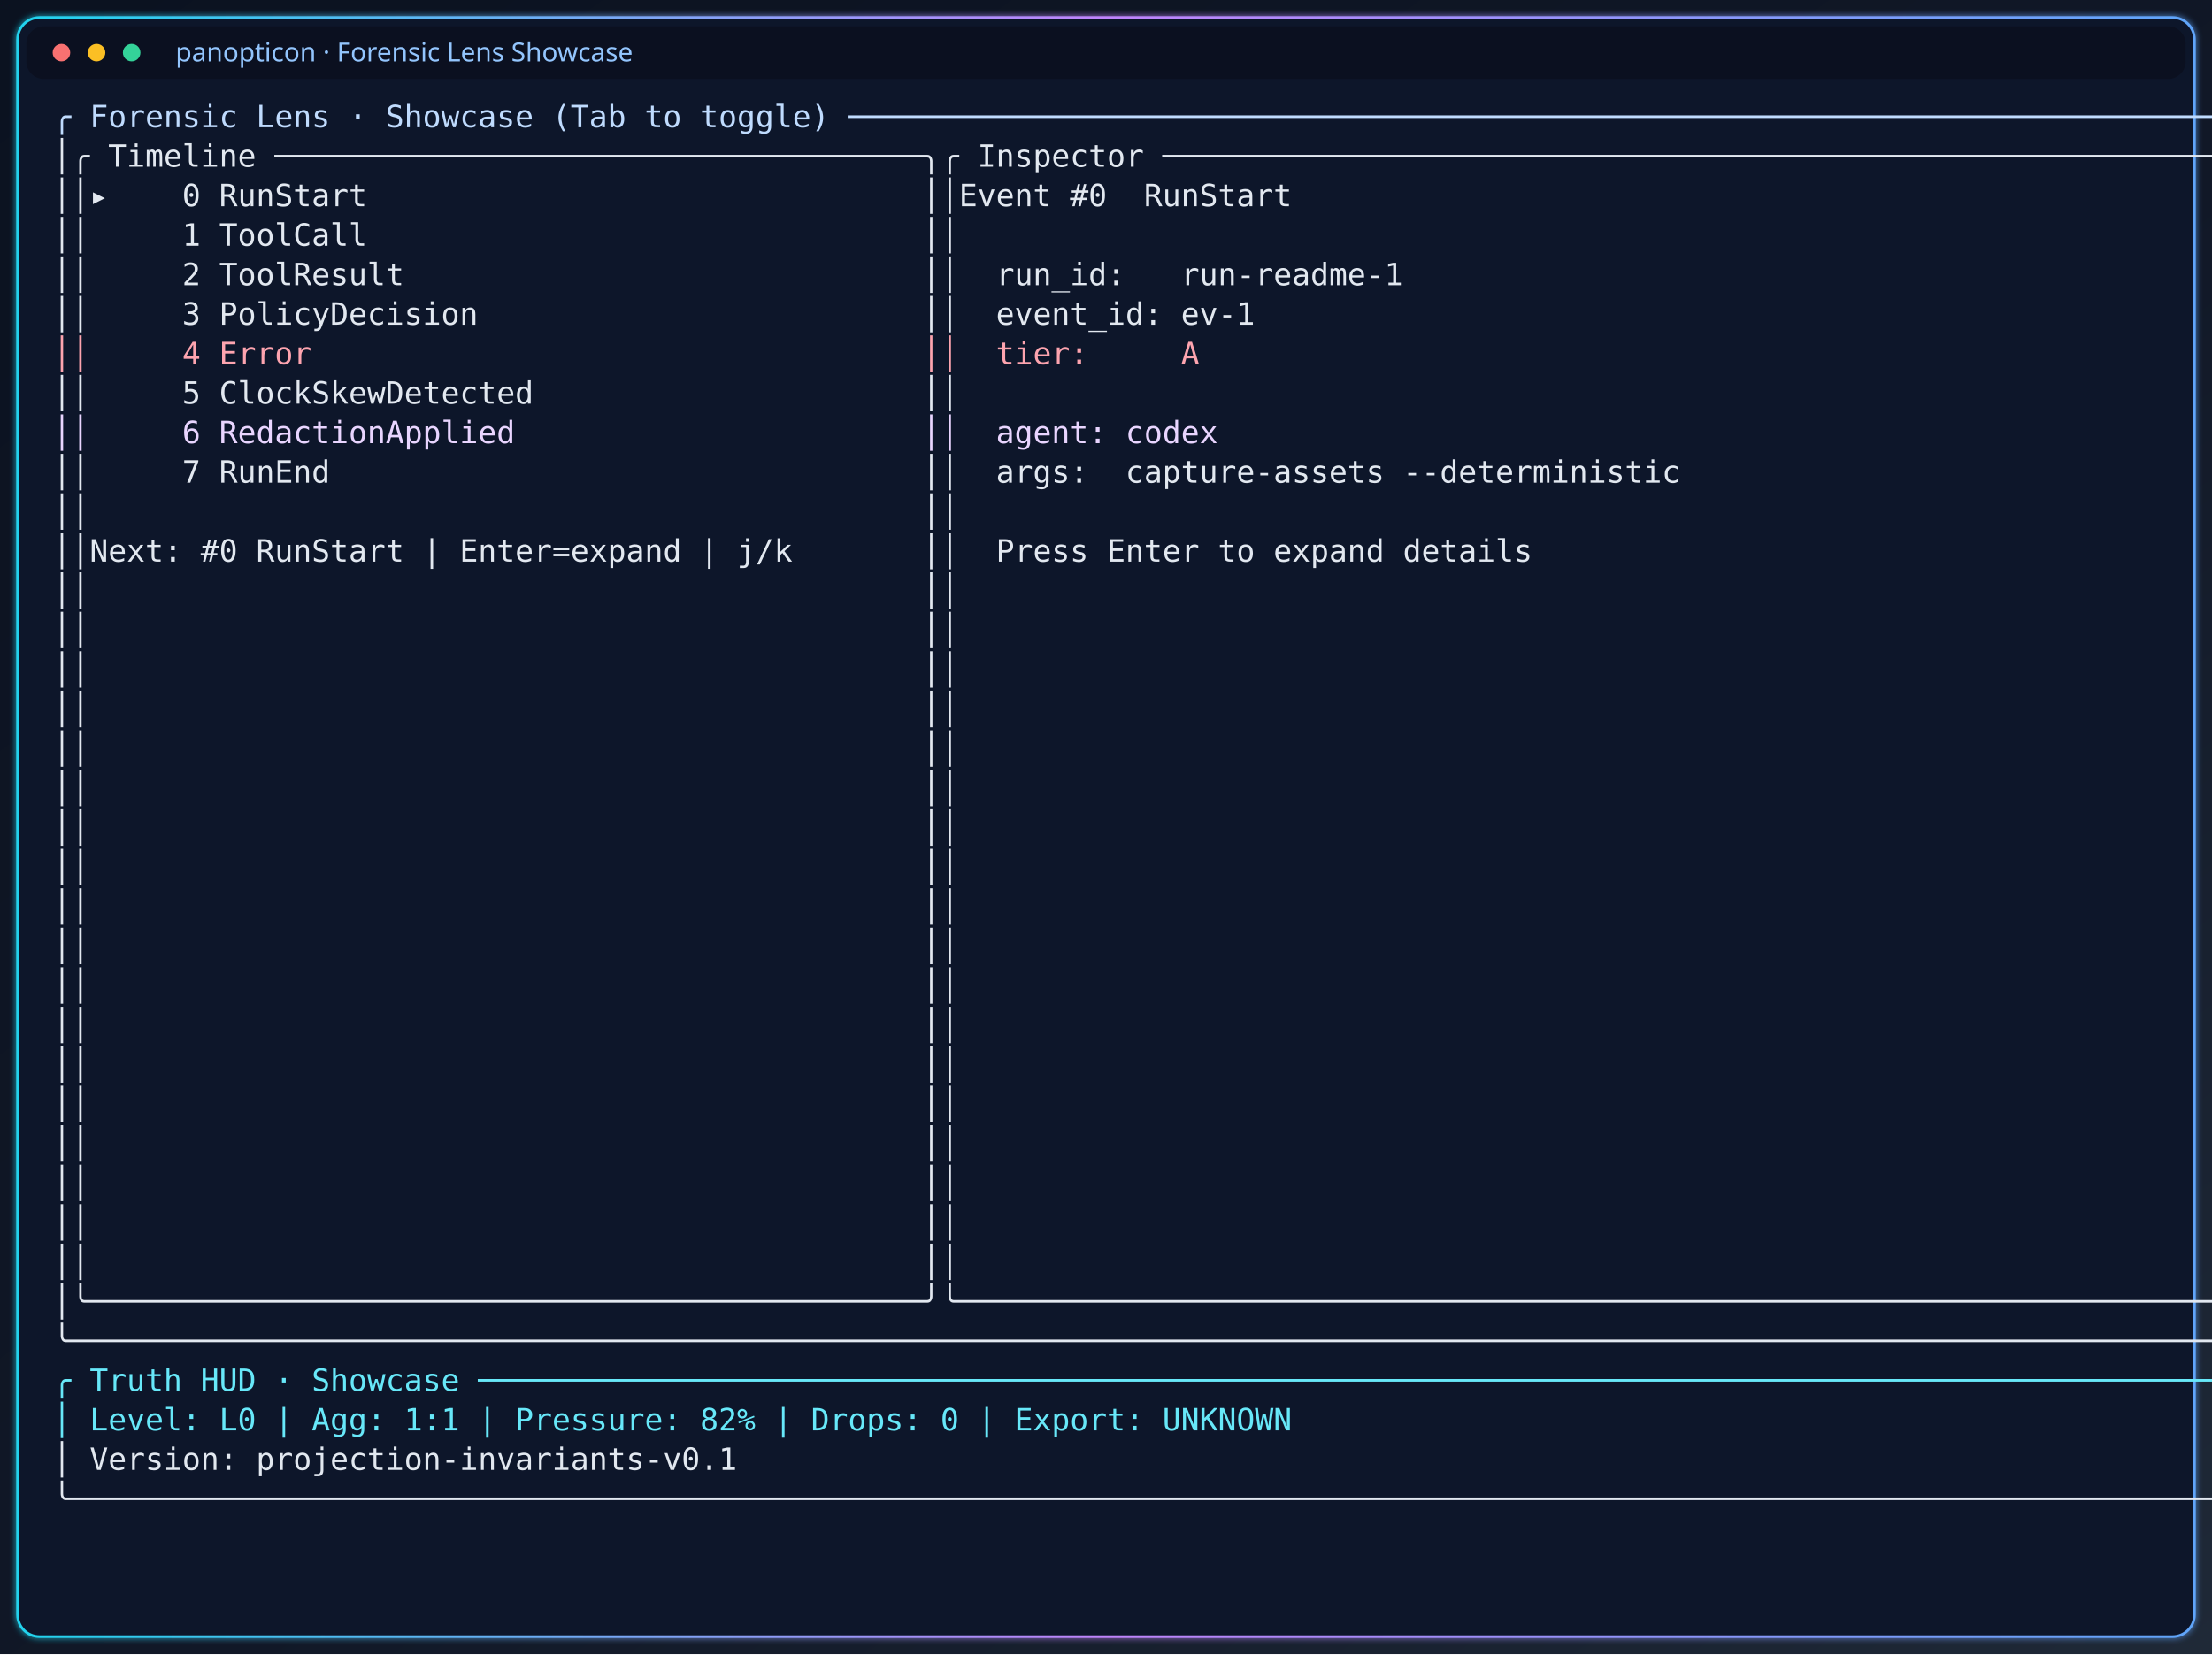
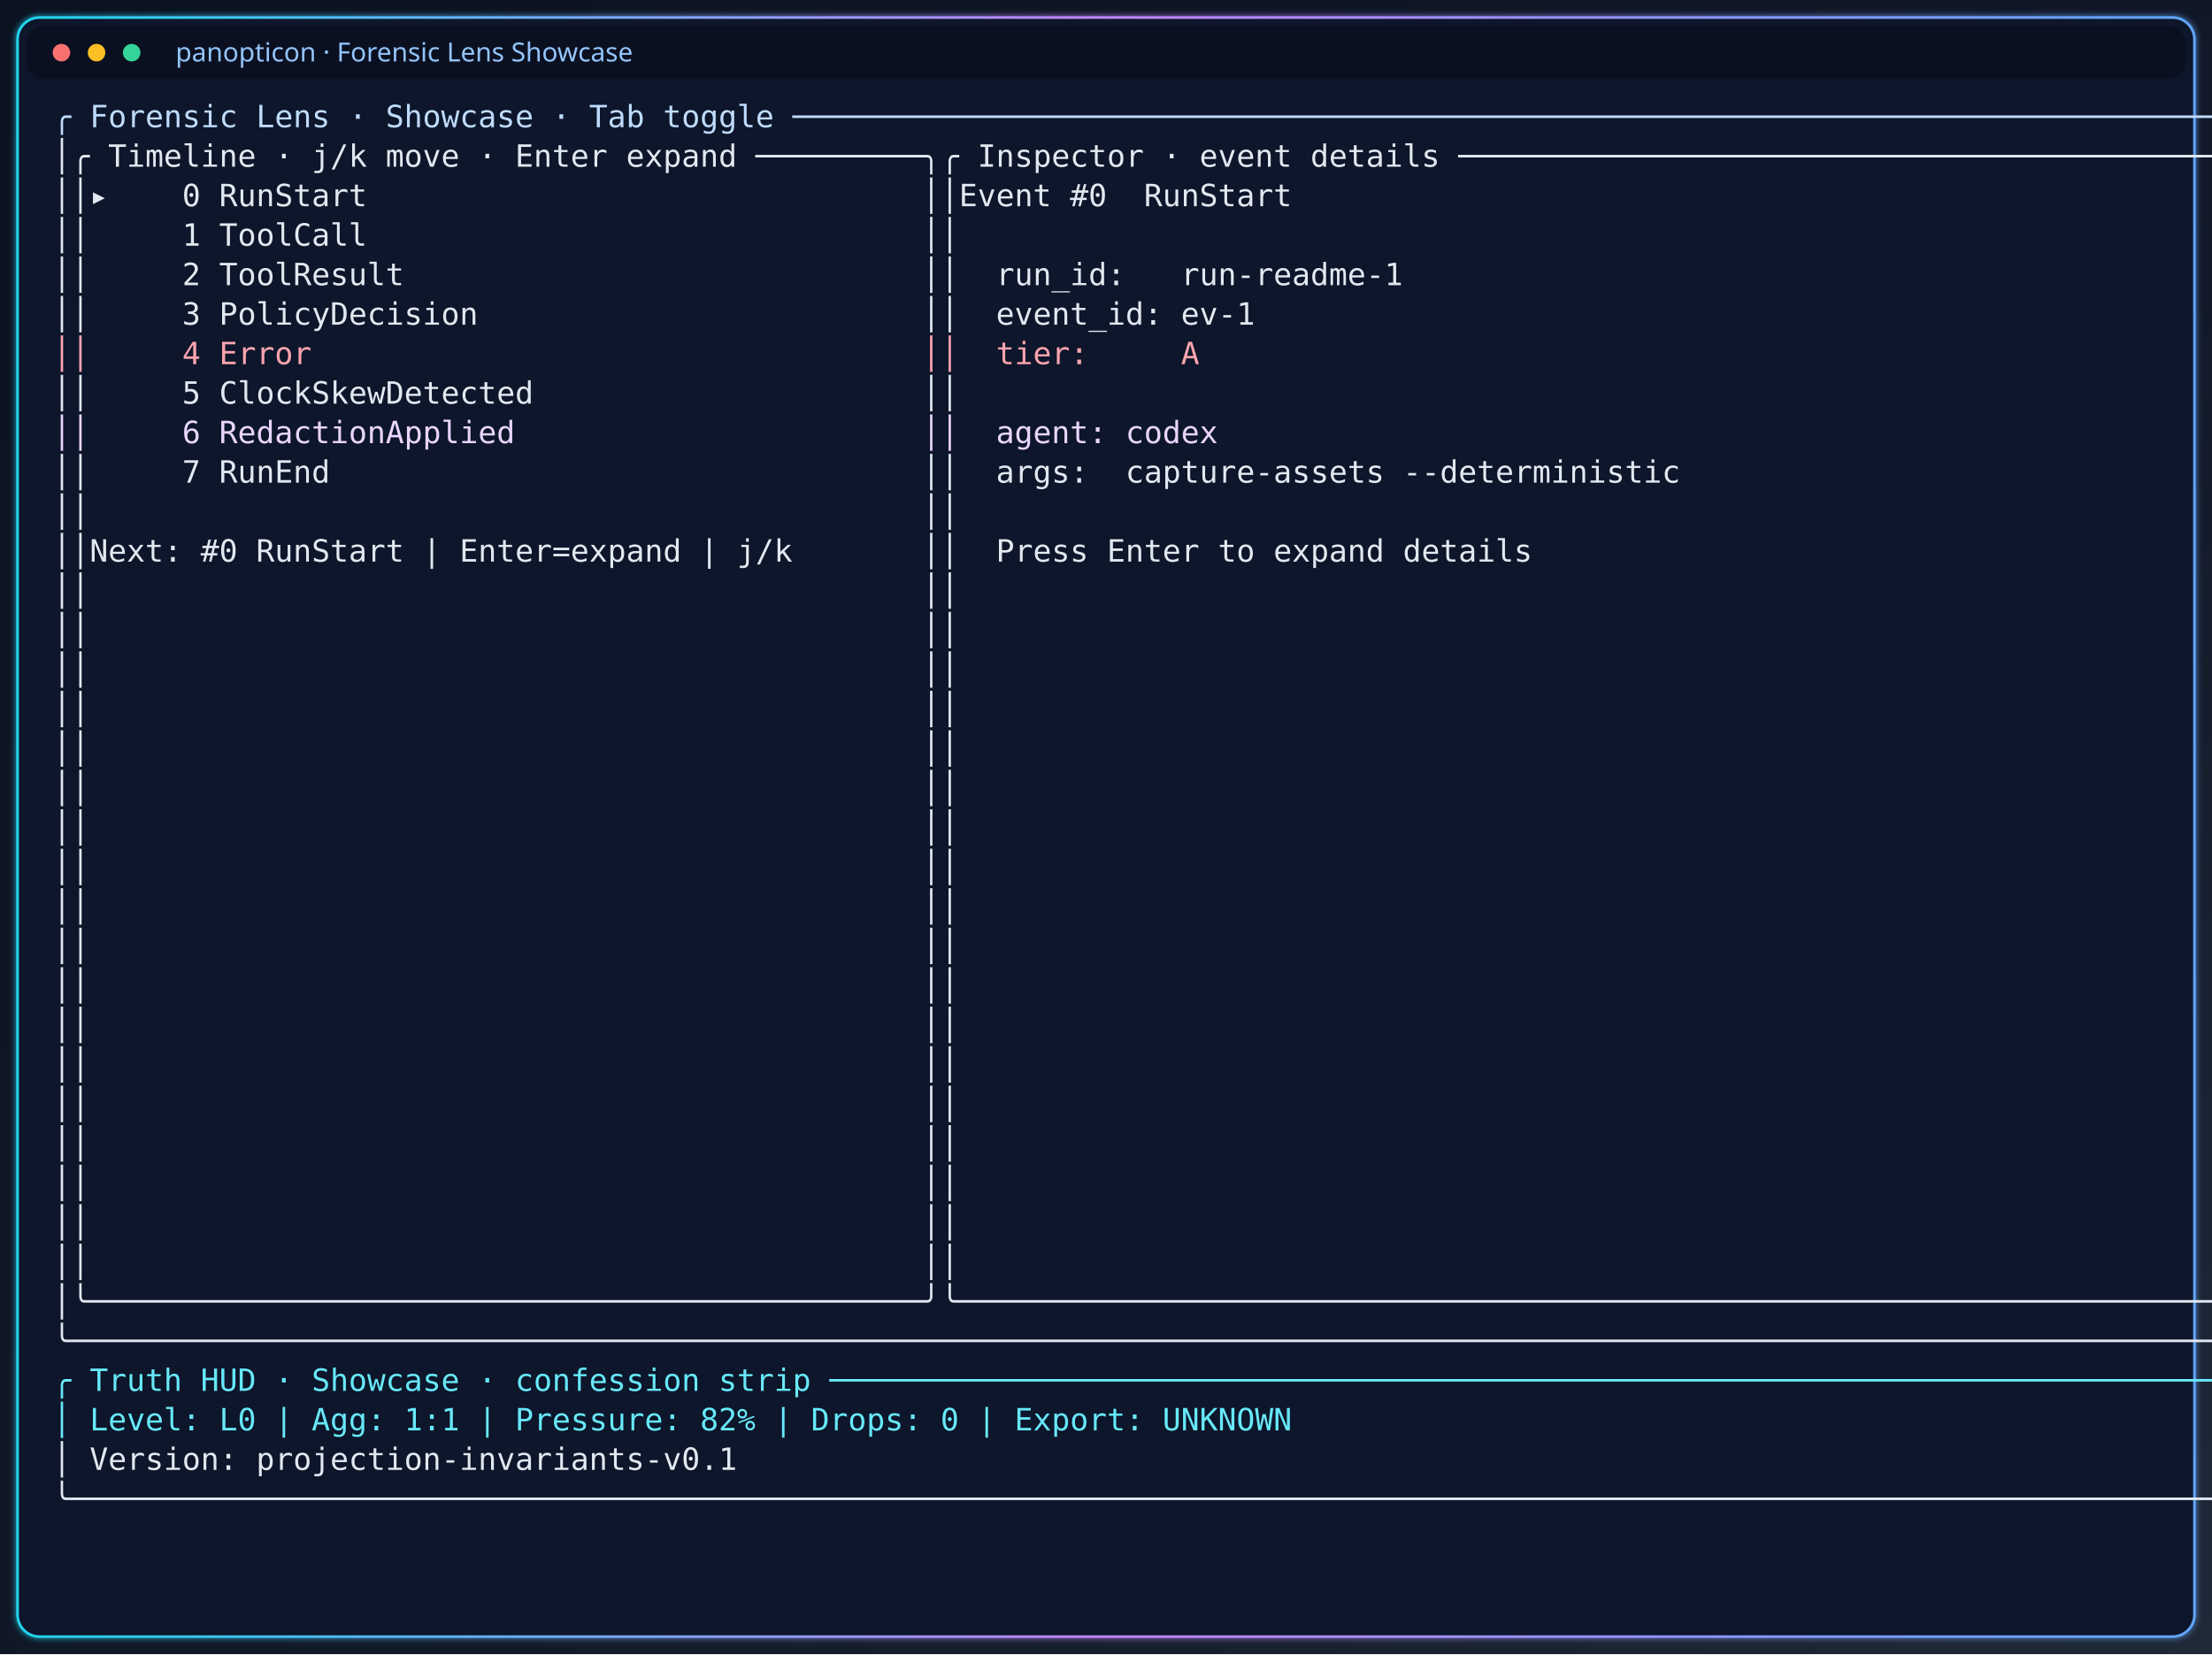
<svg xmlns="http://www.w3.org/2000/svg" width="1008" height="754" viewBox="0 0 1008 754" role="img" aria-label="Forensic Lens Showcase">
  <defs>
    <linearGradient id="bg" x1="0" y1="0" x2="1" y2="1">
      <stop offset="0%" stop-color="#0b1220" />
      <stop offset="55%" stop-color="#111827" />
      <stop offset="100%" stop-color="#1f2937" />
    </linearGradient>
    <linearGradient id="frame" x1="0" y1="0" x2="1" y2="0">
      <stop offset="0%" stop-color="#22d3ee" />
      <stop offset="50%" stop-color="#c084fc" />
      <stop offset="100%" stop-color="#60a5fa" />
    </linearGradient>
    <filter id="glow" x="-50%" y="-50%" width="200%" height="200%">
      <feGaussianBlur stdDeviation="1.6" result="blur" />
      <feMerge>
        <feMergeNode in="blur" />
        <feMergeNode in="SourceGraphic" />
      </feMerge>
    </filter>
  </defs>
  <rect x="0" y="0" width="1008" height="754" fill="url(#bg)" />
  <rect x="8" y="8" width="992" height="738" fill="#0f172a" stroke="url(#frame)" filter="url(#glow)" stroke-width="1.2" rx="10" ry="10" />
  <rect x="12" y="12" width="984" height="24" fill="#0b1020" rx="8" ry="8" />
  <circle cx="28" cy="24" r="4" fill="#f87171" />
  <circle cx="44" cy="24" r="4" fill="#fbbf24" />
  <circle cx="60" cy="24" r="4" fill="#34d399" />
  <text x="80" y="28" fill="#93c5fd" font-size="12" font-family="ui-sans-serif, system-ui, sans-serif">panopticon · Forensic Lens Showcase</text>
  <g font-family="ui-monospace, SFMono-Regular, Menlo, Consolas, monospace" font-size="14">
-     <text x="24" y="58" fill="#bfdbfe" xml:space="preserve">╭ Forensic Lens · Showcase (Tab to toggle) ────────────────────────────────────────────────────────────────────────────╮</text>
-     <text x="24" y="76" fill="#e2e8f0" xml:space="preserve">│╭ Timeline ───────────────────────────────────╮╭ Inspector ──────────────────────────────────────────────────────────╮│</text>
+     <text x="24" y="58" fill="#bfdbfe" xml:space="preserve">╭ Forensic Lens · Showcase · Tab toggle ───────────────────────────────────────────────────────────────────────────────╮</text>
+     <text x="24" y="76" fill="#e2e8f0" xml:space="preserve">│╭ Timeline · j/k move · Enter expand ─────────╮╭ Inspector · event details ──────────────────────────────────────────╮│</text>
    <text x="24" y="94" fill="#e2e8f0" xml:space="preserve">││▸    0 RunStart                              ││Event #0  RunStart                                                   ││</text>
    <text x="24" y="112" fill="#e2e8f0" xml:space="preserve">││     1 ToolCall                              ││                                                                     ││</text>
    <text x="24" y="130" fill="#e2e8f0" xml:space="preserve">││     2 ToolResult                            ││  run_id:   run-readme-1                                             ││</text>
    <text x="24" y="148" fill="#e2e8f0" xml:space="preserve">││     3 PolicyDecision                        ││  event_id: ev-1                                                     ││</text>
    <text x="24" y="166" fill="#fda4af" xml:space="preserve">││     4 Error                                 ││  tier:     A                                                        ││</text>
    <text x="24" y="184" fill="#e2e8f0" xml:space="preserve">││     5 ClockSkewDetected                     ││                                                                     ││</text>
    <text x="24" y="202" fill="#e9d5ff" xml:space="preserve">││     6 RedactionApplied                      ││  agent: codex                                                       ││</text>
    <text x="24" y="220" fill="#e2e8f0" xml:space="preserve">││     7 RunEnd                                ││  args:  capture-assets --deterministic                              ││</text>
    <text x="24" y="238" fill="#e2e8f0" xml:space="preserve">││                                             ││                                                                     ││</text>
    <text x="24" y="256" fill="#e2e8f0" xml:space="preserve">││Next: #0 RunStart | Enter=expand | j/k       ││  Press Enter to expand details                                      ││</text>
    <text x="24" y="274" fill="#e2e8f0" xml:space="preserve">││                                             ││                                                                     ││</text>
    <text x="24" y="292" fill="#e2e8f0" xml:space="preserve">││                                             ││                                                                     ││</text>
    <text x="24" y="310" fill="#e2e8f0" xml:space="preserve">││                                             ││                                                                     ││</text>
    <text x="24" y="328" fill="#e2e8f0" xml:space="preserve">││                                             ││                                                                     ││</text>
    <text x="24" y="346" fill="#e2e8f0" xml:space="preserve">││                                             ││                                                                     ││</text>
    <text x="24" y="364" fill="#e2e8f0" xml:space="preserve">││                                             ││                                                                     ││</text>
    <text x="24" y="382" fill="#e2e8f0" xml:space="preserve">││                                             ││                                                                     ││</text>
    <text x="24" y="400" fill="#e2e8f0" xml:space="preserve">││                                             ││                                                                     ││</text>
    <text x="24" y="418" fill="#e2e8f0" xml:space="preserve">││                                             ││                                                                     ││</text>
    <text x="24" y="436" fill="#e2e8f0" xml:space="preserve">││                                             ││                                                                     ││</text>
    <text x="24" y="454" fill="#e2e8f0" xml:space="preserve">││                                             ││                                                                     ││</text>
    <text x="24" y="472" fill="#e2e8f0" xml:space="preserve">││                                             ││                                                                     ││</text>
    <text x="24" y="490" fill="#e2e8f0" xml:space="preserve">││                                             ││                                                                     ││</text>
    <text x="24" y="508" fill="#e2e8f0" xml:space="preserve">││                                             ││                                                                     ││</text>
    <text x="24" y="526" fill="#e2e8f0" xml:space="preserve">││                                             ││                                                                     ││</text>
    <text x="24" y="544" fill="#e2e8f0" xml:space="preserve">││                                             ││                                                                     ││</text>
    <text x="24" y="562" fill="#e2e8f0" xml:space="preserve">││                                             ││                                                                     ││</text>
    <text x="24" y="580" fill="#e2e8f0" xml:space="preserve">││                                             ││                                                                     ││</text>
    <text x="24" y="598" fill="#e2e8f0" xml:space="preserve">│╰─────────────────────────────────────────────╯╰─────────────────────────────────────────────────────────────────────╯│</text>
    <text x="24" y="616" fill="#e2e8f0" xml:space="preserve">╰──────────────────────────────────────────────────────────────────────────────────────────────────────────────────────╯</text>
-     <text x="24" y="634" fill="#67e8f9" xml:space="preserve">╭ Truth HUD · Showcase ────────────────────────────────────────────────────────────────────────────────────────────────╮</text>
+     <text x="24" y="634" fill="#67e8f9" xml:space="preserve">╭ Truth HUD · Showcase · confession strip ─────────────────────────────────────────────────────────────────────────────╮</text>
    <text x="24" y="652" fill="#67e8f9" xml:space="preserve">│ Level: L0 | Agg: 1:1 | Pressure: 82% | Drops: 0 | Export: UNKNOWN                                                    │</text>
    <text x="24" y="670" fill="#e2e8f0" xml:space="preserve">│ Version: projection-invariants-v0.1                                                                                  │</text>
    <text x="24" y="688" fill="#e2e8f0" xml:space="preserve">╰──────────────────────────────────────────────────────────────────────────────────────────────────────────────────────╯</text>
  </g>
</svg>
